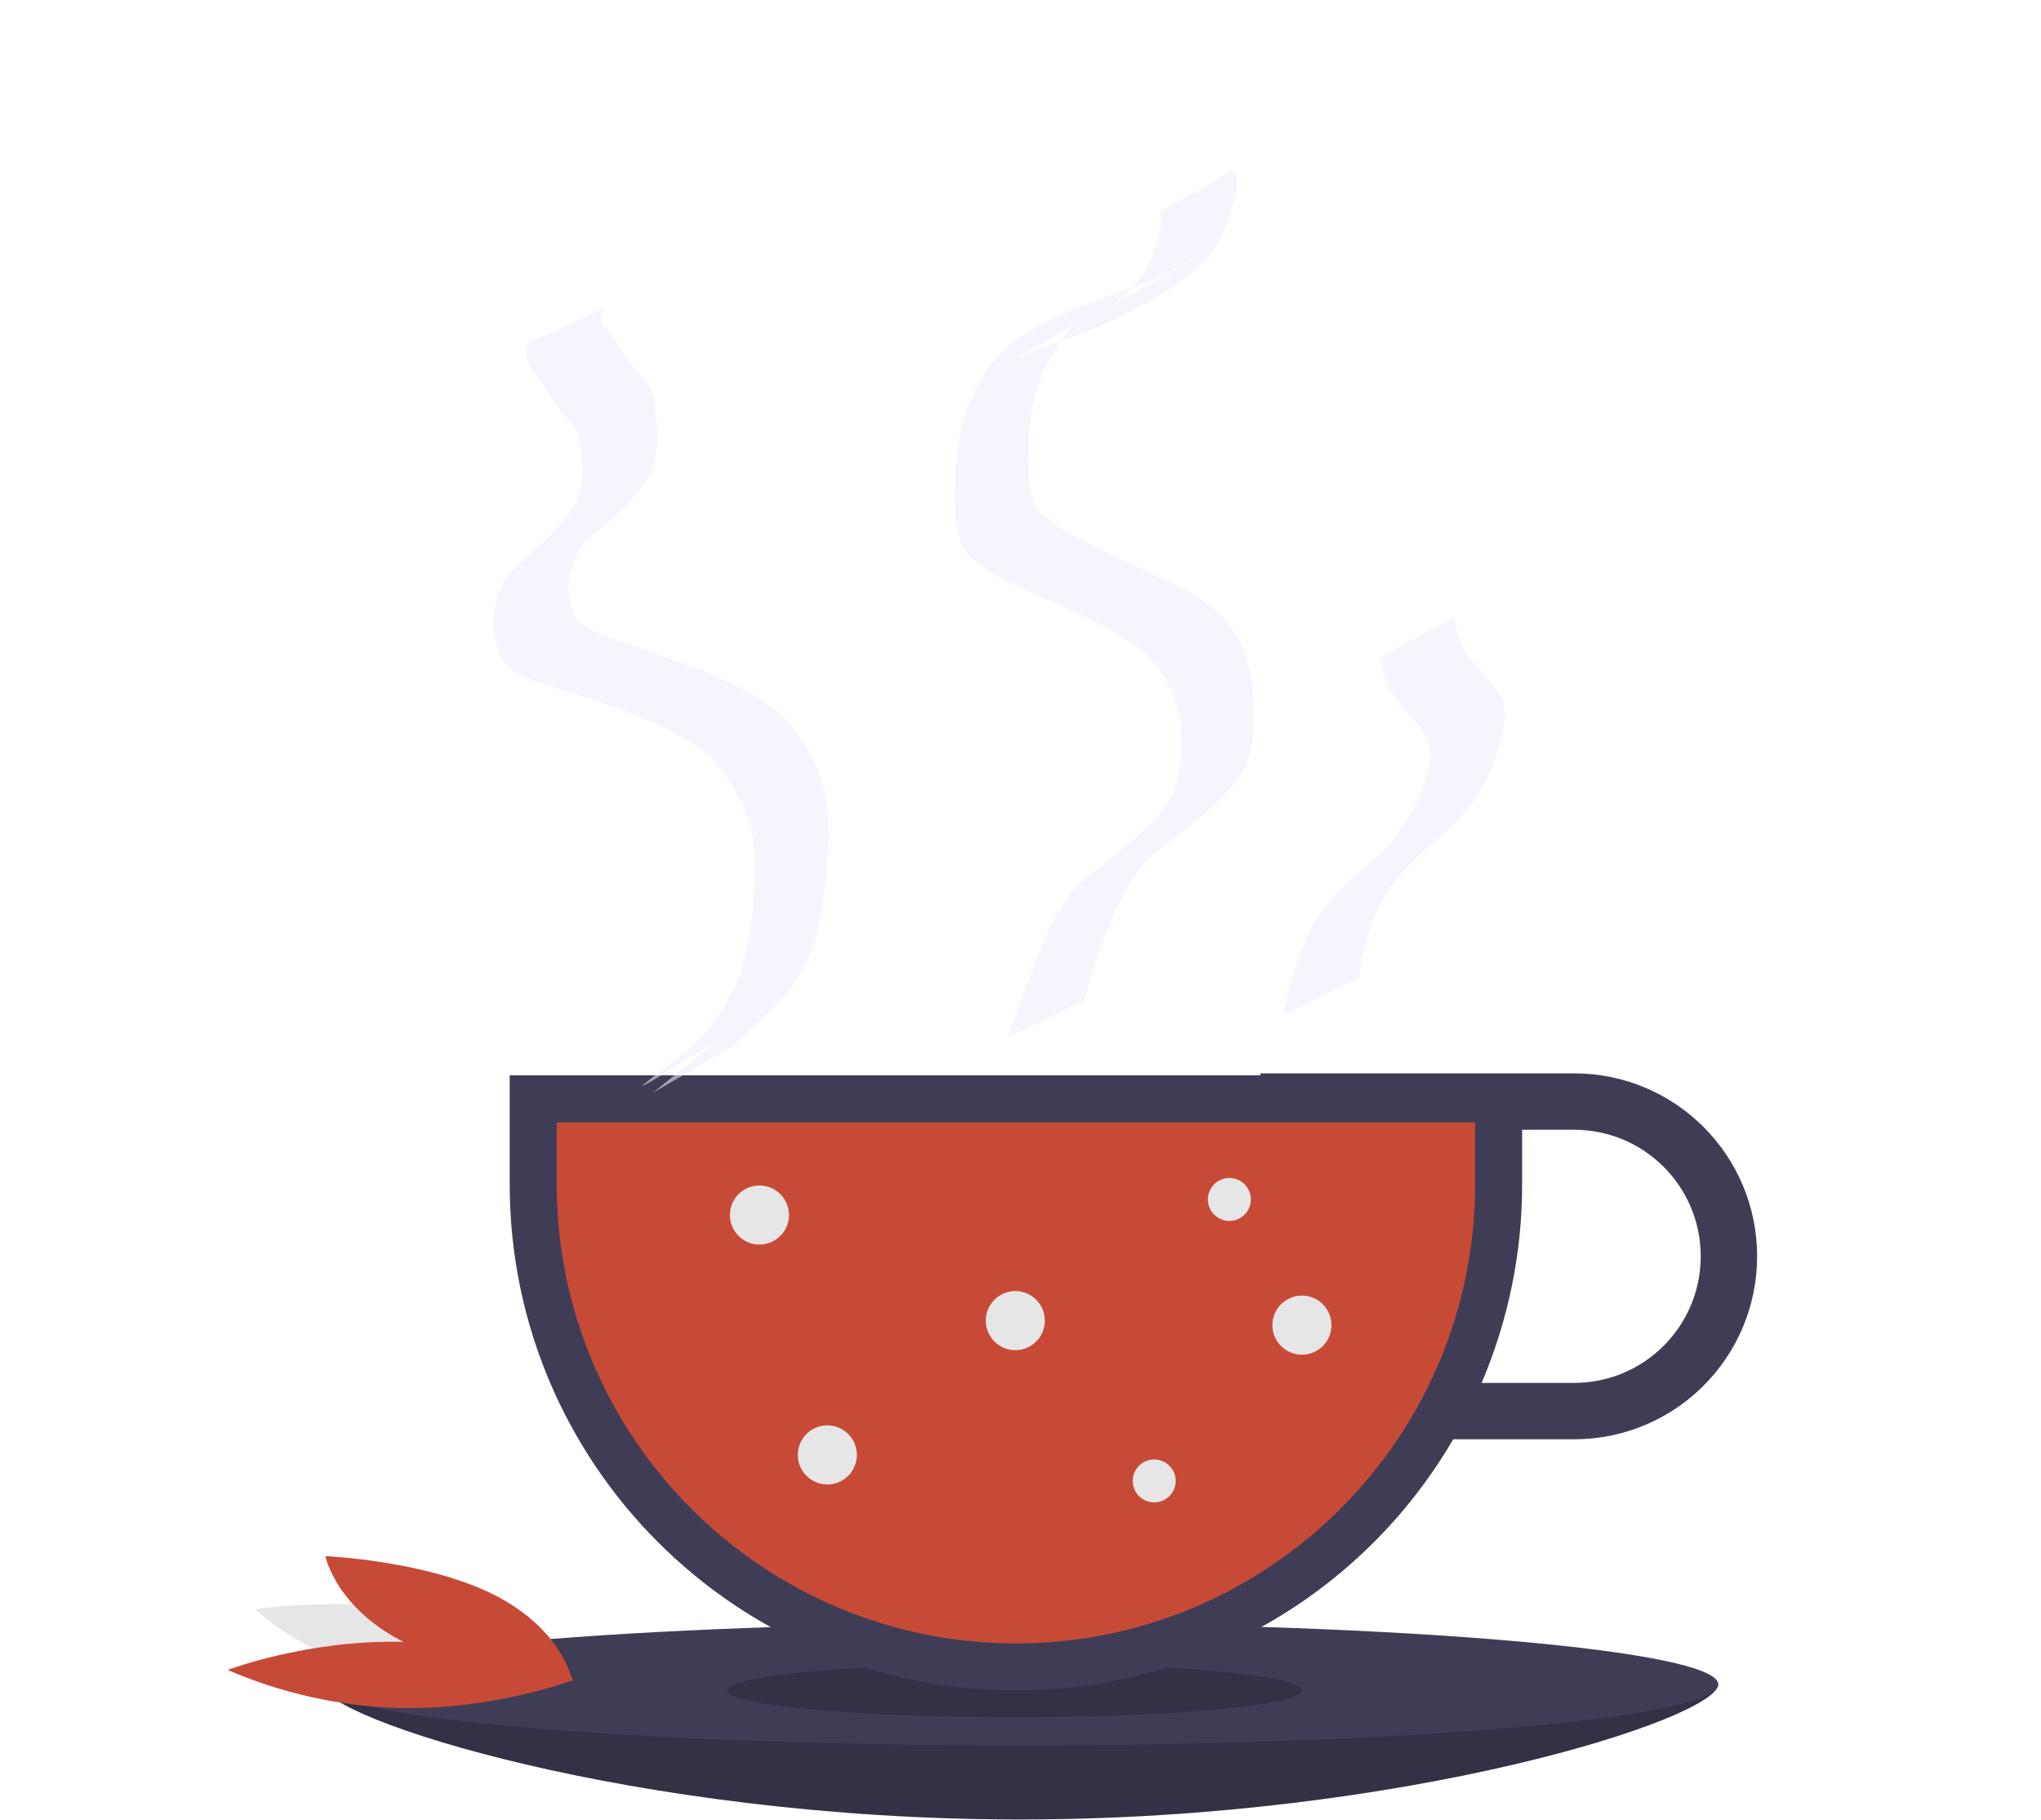
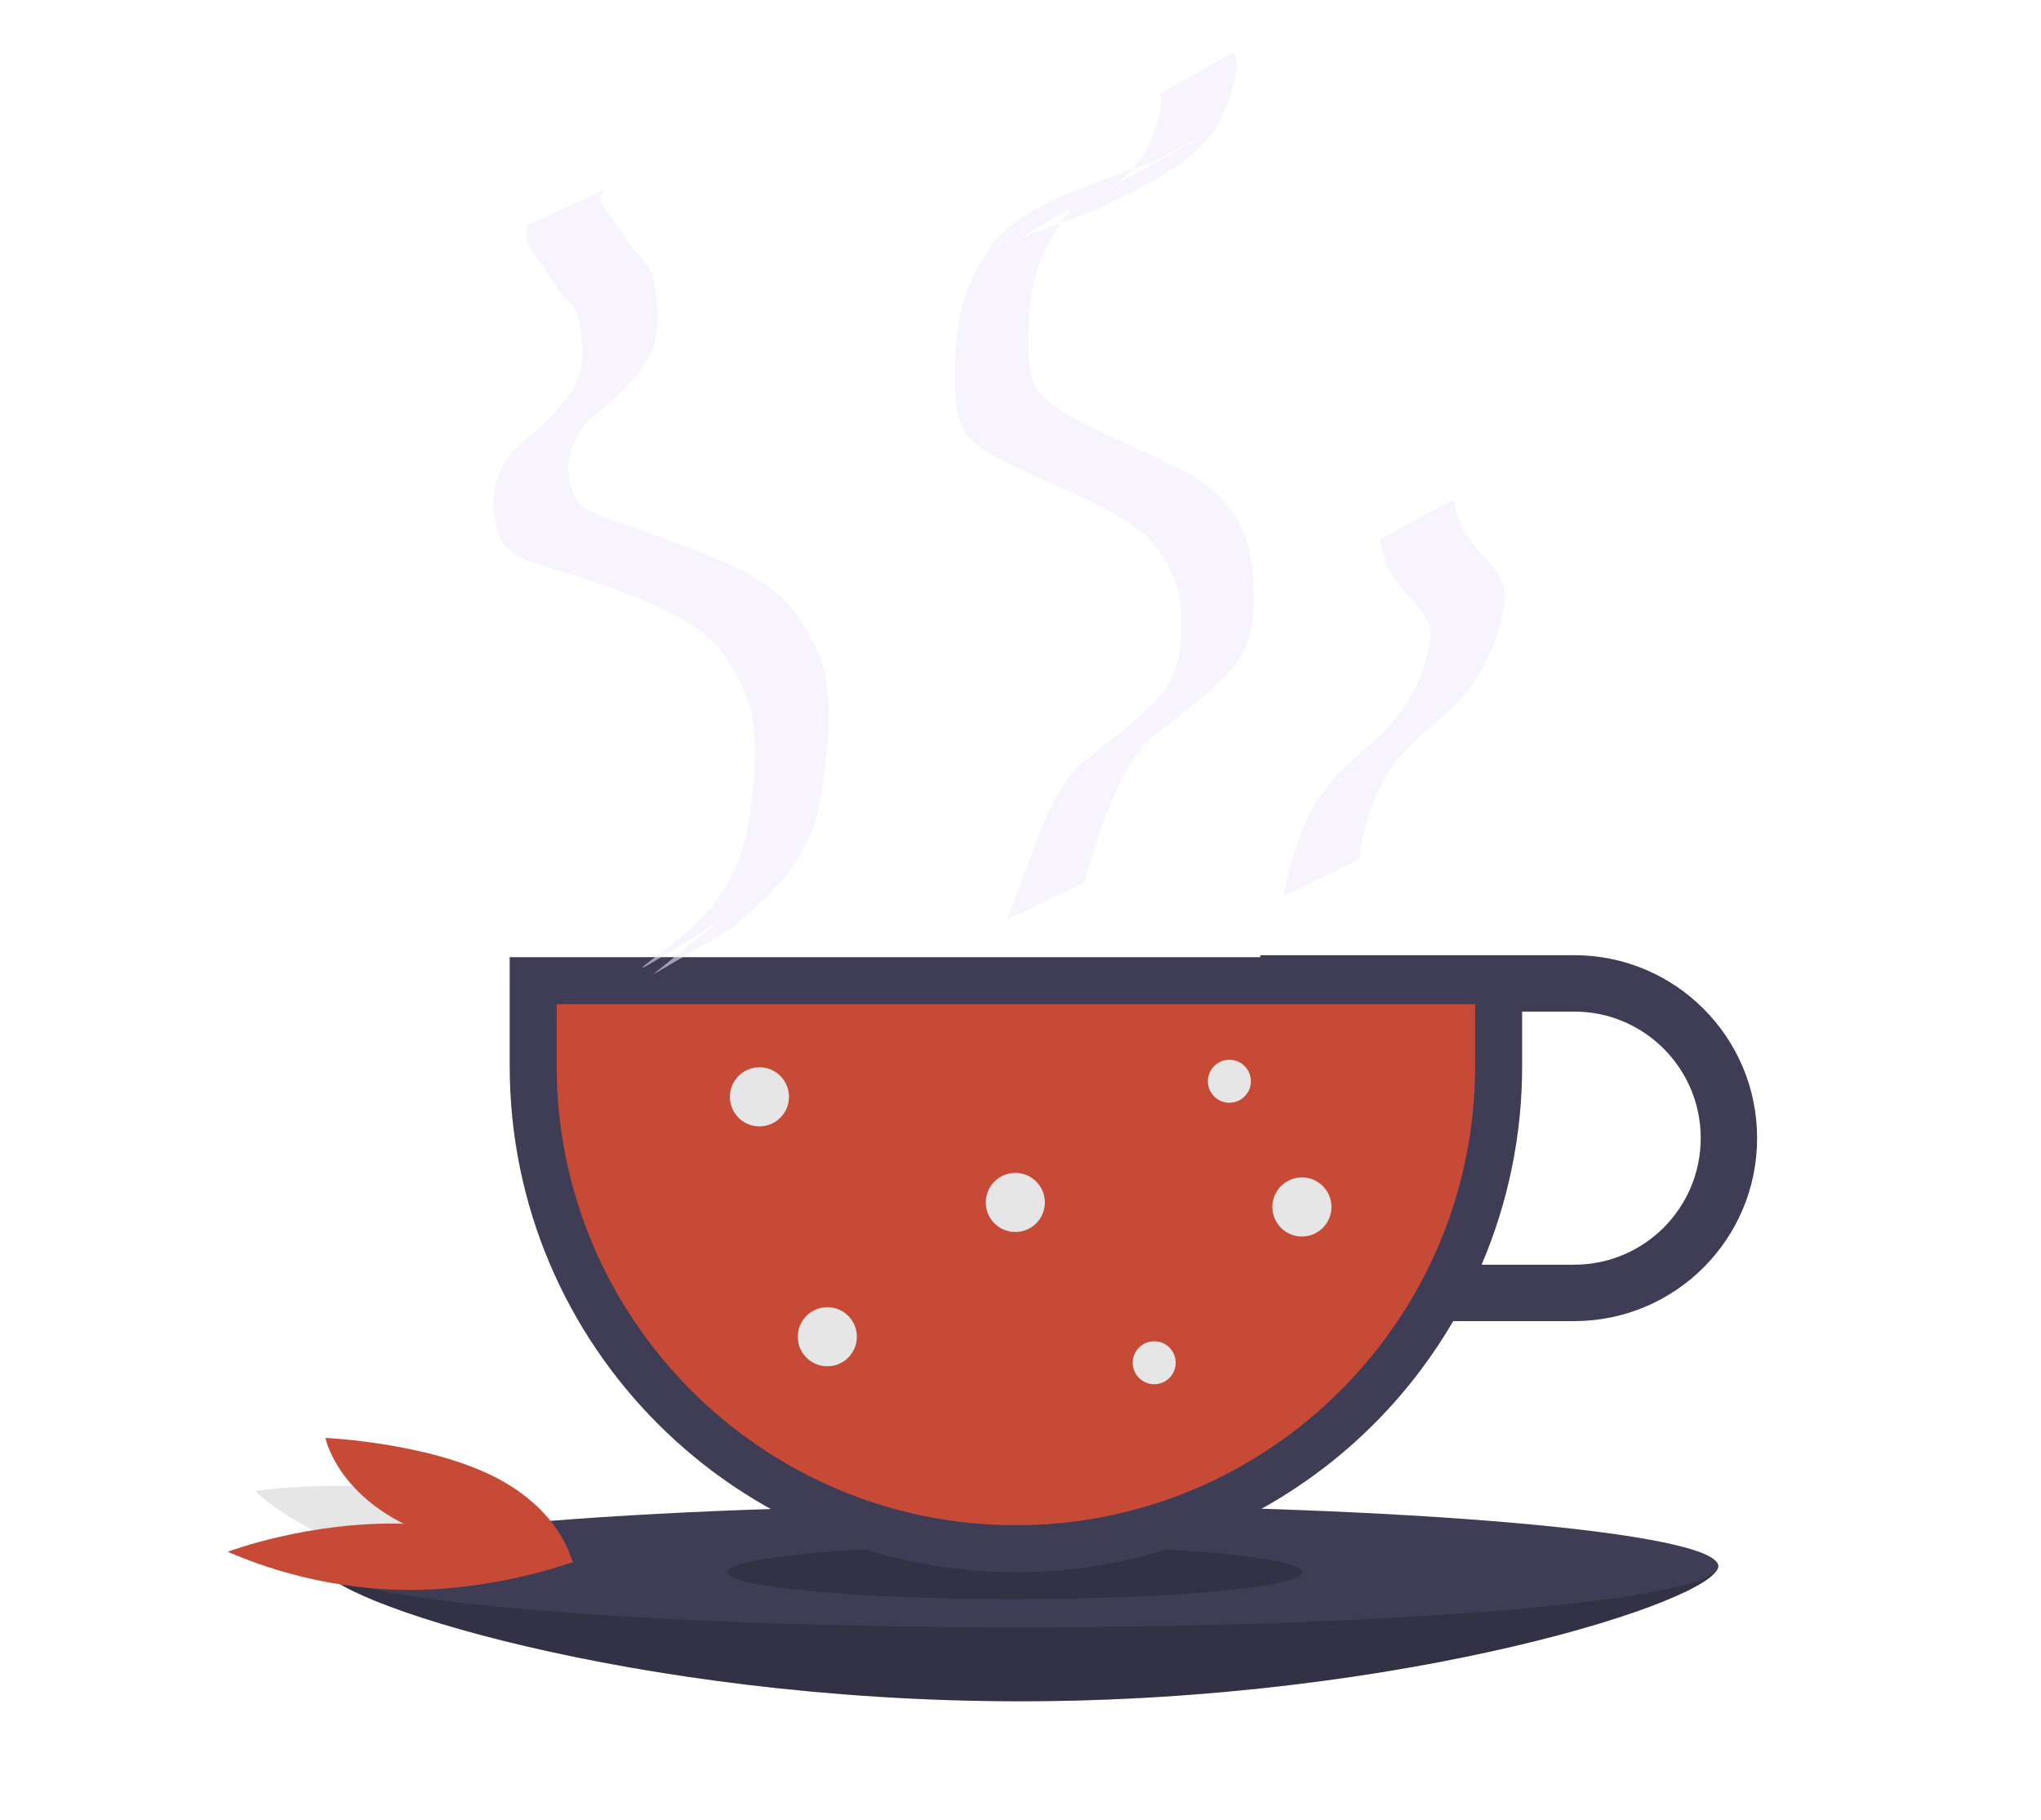
<svg xmlns="http://www.w3.org/2000/svg" id="a525f49c-389c-445f-ad2c-d5c197cff10c" data-name="Layer 1" width="760" height="677.414" viewBox="0 0 760 677.414" version="1.1">
  <defs id="defs63" />
-   <path d="M859.791,738.385c0,12.573-116.406,50.323-260,50.323s-260-37.75-260-50.323,116.406,4.793,260,4.793S859.791,725.812,859.791,738.385Z" transform="translate(-220 -111.2928)" fill="#3f3d56" id="path8" />
-   <path d="M859.791,738.385c0,12.573-116.406,50.323-260,50.323s-260-37.75-260-50.323,116.406,4.793,260,4.793S859.791,725.812,859.791,738.385Z" transform="translate(-220 -111.2928)" opacity="0.2" id="path10" />
-   <ellipse cx="379.791" cy="627.092" rx="260" ry="22.765" fill="#3f3d56" id="ellipse12" />
-   <ellipse cx="377.791" cy="629.371" rx="107" ry="10" opacity="0.2" id="ellipse14" />
-   <path d="M806.171,510.923H689.291v.74h-279.5v40.5c0,104.106,84.394,188.5,188.5,188.5h0a188.408,188.408,0,0,0,162.832-93.5h45.047a68.12,68.12,0,1,0,0-136.24Zm0,115.24H771.703a187.88,187.88,0,0,0,15.088-74V531.923h19.38a47.12,47.12,0,1,1,0,94.24Z" transform="translate(-220 -111.2928)" fill="#3f3d56" id="path16" />
-   <path d="m 207.291,417.871 v 23 c 0,94.3 76.71,171 171,171 94.29,0 171,-76.7 171,-171 v -23 z" fill="#6c63ff" id="path18" style="fill:#c74a37;fill-opacity:1" />
-   <circle cx="282.791" cy="452.371" r="11" fill="#e6e6e6" id="circle26" />
-   <circle cx="484.791" cy="493.371" r="11" fill="#e6e6e6" id="circle28" />
-   <circle cx="429.791" cy="551.371" r="8" fill="#e6e6e6" id="circle30" />
-   <path d="M364.61,734.898c32.668,7.288,68.72,1.903,68.72,1.903s-16.913-17.2-49.581-24.488-68.72-1.903-68.72-1.903S331.942,727.61,364.61,734.898Z" transform="translate(-220 -111.2928)" fill="#e6e6e6" id="path32" />
-   <path d="M367.832,747.187c35.566,1.026,65.746-10.436,65.746-10.436a173.123,173.123,0,0,0-63.051-14.152c-35.566-1.026-65.746,10.436-65.746,10.436A173.123,173.123,0,0,0,367.832,747.187Z" transform="translate(-220 -111.2928)" fill="#6c63ff" id="path34" style="fill:#c74a37;fill-opacity:1" />
-   <path d="M370.358,722.641c25.408,12.81,62.827,14.411,62.827,14.411s-3.776-19.167-29.185-31.977-62.827-14.411-62.827-14.411S344.95,709.831,370.358,722.641Z" transform="translate(-220 -111.2928)" fill="#6c63ff" id="path36" style="fill:#c74a37;fill-opacity:1" />
-   <circle cx="378.071" cy="491.689" r="11" fill="#e6e6e6" id="circle28-3" />
-   <circle cx="308.071" cy="541.689" r="11" fill="#e6e6e6" id="circle28-3-6" />
-   <circle cx="457.777" cy="446.572" fill="#e6e6e6" id="circle30-7" r="8" />
-   <path style="fill:#f2ebfb;fill-opacity:0.57;fill-rule:evenodd;stroke-width:10.001;stroke-linejoin:round;stop-color:#000000" id="path935" d="m 243.086,406.853 c 9.645,-5.66 19.387,-11.158 28.935,-16.98 2.258,-1.377 3.958,-3.509 5.975,-5.218 4.138,-3.507 7.898,-6.834 11.52,-10.892 6.133,-6.602 10.565,-14.48 13.886,-22.808 2.567,-9.24 3.63,-18.815 4.508,-28.339 1.086,-9.285 0.896,-18.433 -0.67,-27.624 -1.783,-8.002 -5.907,-15.317 -10.549,-21.995 -7.1,-10.468 -18.588,-15.958 -29.792,-20.966 -13.025,-5.566 -26.495,-9.995 -39.869,-14.631 -4.328,-1.93 -9.935,-3.384 -12.636,-7.632 -1.991,-3.569 -2.427,-7.668 -2.751,-11.669 0.087,-4.394 1.618,-8.169 3.372,-12.091 1.883,-3.93 5.4,-6.169 8.402,-9.101 4.151,-3.169 7.976,-6.709 11.457,-10.593 2.832,-3.444 5.517,-6.67 7.463,-10.729 2.062,-4.597 2.483,-9.542 2.714,-14.5 -0.652,-4.725 -0.848,-9.583 -1.983,-14.223 -0.962,-4.226 -4.602,-6.937 -7.252,-10.131 -3.019,-3.906 -5.445,-8.2 -8.515,-12.077 -2.877,-3.922 -4.9,-5.539 -2.155,-10.041 0,0 -28.687,13.229 -28.687,13.229 v 0 c -1.549,5.527 0.441,8.635 3.896,12.906 3.1,3.881 5.38,8.251 8.376,12.204 2.311,2.88 5.619,5.217 6.508,8.933 1.04,4.331 1.454,8.862 1.709,13.297 -0.366,4.601 -1.047,9.183 -3.326,13.28 -2.226,3.634 -5.104,6.751 -7.827,10.016 -3.581,3.689 -7.512,6.989 -11.424,10.317 -3.404,2.951 -6.315,6.089 -7.996,10.358 -1.815,4.319 -2.901,8.805 -2.705,13.53 0.481,4.507 1.239,9.026 3.353,13.095 3.357,5.016 9.235,6.917 14.728,8.812 13.628,4.056 27.222,8.324 40.31,13.923 10.578,4.837 21.322,10.211 27.985,20.163 4.386,6.338 8.154,13.303 9.805,20.89 1.676,8.865 1.559,17.738 0.615,26.707 -0.918,9.332 -2.114,18.765 -5.243,27.649 -3.529,7.883 -7.778,15.404 -13.883,21.616 -4.333,4.384 -3.194,3.436 -7.864,7.36 -9.79,8.226 -32.885,23.697 14.44,-6.039 0,0 -24.827,19.993 -24.827,19.993 z" />
-   <path style="fill:#f2ebfb;fill-opacity:0.57;fill-rule:evenodd;stroke-width:10.001;stroke-linejoin:round;stop-color:#000000" id="path937" d="m 403.745,372.596 c 3.147,-12.158 7.368,-24.021 12.436,-35.504 3.475,-6.373 6.841,-12.902 12.134,-17.994 2.383,-2.292 4.506,-3.73 7.164,-5.702 8.473,-6.473 17,-13.27 24.05,-21.301 7.994,-10.239 7.682,-21.278 7.088,-33.588 -0.663,-9.455 -3.308,-18.878 -9.406,-26.341 -1.192,-1.459 -2.584,-2.741 -3.876,-4.112 -6.991,-6.724 -15.92,-10.529 -24.579,-14.564 -10.793,-5.03 -4.887,-2.299 -15.676,-7.255 -9.353,-4.69 -19.763,-8.727 -26.787,-16.804 -3.961,-7.372 -3.6,-16.471 -3.249,-24.619 0.263,-9.041 1.665,-17.789 5.355,-26.062 2.493,-5.566 5.746,-10.806 9.288,-15.766 0.658,-0.682 1.222,-1.468 1.973,-2.045 0.836,-0.642 3.646,-2.117 2.74,-1.578 -7.814,4.646 -15.743,9.101 -23.465,13.899 -1.109,0.689 2.389,-1.053 3.595,-1.553 2.524,-1.047 4.575,-1.802 7.118,-2.766 6.578,-2.563 13.34,-4.65 19.829,-7.43 15.861,-8.021 33.638,-15.295 43.76,-30.488 3.291,-6.19 5.73,-12.674 7.095,-19.542 0.758,-2.939 0.352,-5.449 -0.909,-8.129 0,0 -27.63,15.661 -27.63,15.661 v 0 c 0.967,1.992 0.723,4.02 0.272,6.158 -1.362,6.436 -3.702,12.605 -7.28,18.159 -2.487,3.111 -5.042,5.86 -8.209,8.308 -1.025,0.792 -4.308,2.869 -3.173,2.245 51.694,-28.43 27.924,-15.772 20.392,-11.774 -6.193,3.376 -13.179,4.948 -19.671,7.686 -16.182,5.879 -34.137,12.164 -45.189,25.733 -3.353,5.148 -6.527,10.458 -8.694,16.23 -3.17,8.662 -4.37,17.647 -4.534,26.861 -0.245,8.848 -0.759,19.116 3.906,26.948 7.63,8.399 18.789,12.234 28.797,17.021 13.377,6.094 27.535,11.702 38.808,21.331 7.63,8.395 12.135,16.8 12.488,28.437 0.402,11.909 -0.164,22.105 -8.337,31.535 -7.47,7.7 -15.856,14.501 -24.442,20.919 -3.063,2.502 -4.381,3.368 -6.981,6.287 -4.833,5.425 -7.889,12.08 -11.048,18.542 -4.939,12.127 -9.115,24.536 -13.93,36.712 0,0 28.776,-13.757 28.776,-13.757 z" />
-   <path style="fill:#f2ebfb;fill-opacity:0.57;fill-rule:evenodd;stroke-width:10.001;stroke-linejoin:round;stop-color:#000000" id="path939" d="m 506.271,363.827 c 0.762,-10.935 4.588,-21.182 9.674,-30.778 5.829,-9.387 14.42,-16.444 22.75,-23.501 9.601,-8.839 15.096,-17.821 19.08,-30.15 1.236,-5.514 3.643,-11.801 2.01,-17.54 -0.624,-2.194 -1.922,-3.857 -3.146,-5.722 -3.645,-4.796 -8.165,-8.776 -11.21,-14.012 -2.507,-3.649 -3.008,-8.069 -4.118,-12.239 0,0 -27.611,15.017 -27.611,15.017 v 0 c 1.262,4.412 1.894,9.13 4.523,13.009 3.243,5.147 7.674,9.229 11.404,14.002 0.817,1.287 2.051,2.983 2.472,4.52 1.425,5.202 -0.602,10.882 -1.838,15.851 -4.298,11.672 -10.304,20.59 -19.839,28.71 -8.416,7.194 -16.79,14.631 -22.103,24.534 -4.976,10.254 -8.538,21.071 -10.324,32.356 0,0 28.276,-14.058 28.276,-14.058 z" />
+   <path d="m 639.791,583.092 c 0,12.573 -116.406,50.323 -260,50.323 -143.594,0 -260,-37.75 -260,-50.323 0,-12.573 116.406,4.793 260,4.793 143.594,0 260,-17.365 260,-4.793 z" fill="#3f3d56" id="path8" />
+   <path d="m 639.791,583.092 c 0,12.573 -116.406,50.323 -260,50.323 -143.594,0 -260,-37.75 -260,-50.323 0,-12.573 116.406,4.793 260,4.793 143.594,0 260,-17.365 260,-4.793 z" opacity="0.2" id="path10" />
+   <ellipse cx="379.791" cy="583.092" rx="260" ry="22.765" fill="#3f3d56" id="ellipse12" />
+   <ellipse cx="377.791" cy="585.371" rx="107" ry="10" opacity="0.2" id="ellipse14" />
+   <path d="M 586.171,355.63 H 469.291 v 0.74 h -279.5 v 40.5 c 0,104.106 84.394,188.5 188.5,188.5 h 3.6e-4 a 188.408,188.408 0 0 0 162.832,-93.5 h 45.047 a 68.12,68.12 0 1 0 0,-136.24 z m 0,115.24 h -34.467 a 187.88,187.88 0 0 0 15.088,-74 v -20.24 h 19.38 a 47.12,47.12 0 1 1 0,94.24 z" fill="#3f3d56" id="path16" />
+   <path d="m 207.291,373.871 v 23 c 0,94.3 76.71,171 171,171 94.29,0 171,-76.7 171,-171 v -23 z" fill="#6c63ff" id="path18" style="fill:#c74a37;fill-opacity:1" />
+   <circle cx="282.791" cy="408.371" r="11" fill="#e6e6e6" id="circle26" />
+   <circle cx="484.791" cy="449.371" r="11" fill="#e6e6e6" id="circle28" />
+   <circle cx="429.791" cy="507.371" r="8" fill="#e6e6e6" id="circle30" />
+   <path d="m 144.61,579.605 c 32.668,7.288 68.72,1.903 68.72,1.903 0,0 -16.913,-17.2 -49.581,-24.488 -32.668,-7.288 -68.72,-1.903 -68.72,-1.903 0,0 16.913,17.2 49.581,24.488 z" fill="#e6e6e6" id="path32" />
+   <path d="m 147.832,591.895 c 35.566,1.026 65.746,-10.436 65.746,-10.436 A 173.123,173.123 0 0 0 150.527,567.306 c -35.566,-1.026 -65.746,10.436 -65.746,10.436 a 173.123,173.123 0 0 0 63.051,14.152 z" fill="#6c63ff" id="path34" style="fill:#c74a37;fill-opacity:1" />
+   <path d="m 150.358,567.348 c 25.408,12.81 62.827,14.411 62.827,14.411 0,0 -3.776,-19.167 -29.185,-31.977 -25.408,-12.81 -62.827,-14.411 -62.827,-14.411 0,0 3.776,19.167 29.185,31.977 z" fill="#6c63ff" id="path36" style="fill:#c74a37;fill-opacity:1" />
+   <circle cx="378.071" cy="447.689" r="11" fill="#e6e6e6" id="circle28-3" />
+   <circle cx="308.071" cy="497.689" r="11" fill="#e6e6e6" id="circle28-3-6" />
+   <circle cx="457.777" cy="402.572" fill="#e6e6e6" id="circle30-7" r="8" />
+   <path style="fill:#f2ebfb;fill-opacity:0.57;fill-rule:evenodd;stroke-width:10.001;stroke-linejoin:round;stop-color:#000000" id="path935" d="m 243.086,362.853 c 9.645,-5.66 19.387,-11.158 28.935,-16.98 2.258,-1.377 3.958,-3.509 5.975,-5.218 4.138,-3.507 7.898,-6.834 11.52,-10.892 6.133,-6.602 10.565,-14.48 13.886,-22.808 2.567,-9.24 3.63,-18.815 4.508,-28.339 1.086,-9.285 0.896,-18.433 -0.67,-27.624 -1.783,-8.002 -5.907,-15.317 -10.549,-21.995 -7.1,-10.468 -18.588,-15.958 -29.792,-20.966 -13.025,-5.566 -26.495,-9.995 -39.869,-14.631 -4.328,-1.93 -9.935,-3.384 -12.636,-7.632 -1.991,-3.569 -2.427,-7.668 -2.751,-11.669 0.087,-4.394 1.618,-8.169 3.372,-12.091 1.883,-3.93 5.4,-6.169 8.402,-9.101 4.151,-3.169 7.976,-6.709 11.457,-10.593 2.832,-3.444 5.517,-6.67 7.463,-10.729 2.062,-4.597 2.483,-9.542 2.714,-14.5 -0.652,-4.725 -0.848,-9.583 -1.983,-14.223 -0.962,-4.226 -4.602,-6.937 -7.252,-10.131 -3.019,-3.906 -5.445,-8.2 -8.515,-12.077 -2.877,-3.922 -4.9,-5.539 -2.155,-10.041 0,0 -28.687,13.229 -28.687,13.229 v 0 c -1.549,5.527 0.441,8.635 3.896,12.906 3.1,3.881 5.38,8.251 8.376,12.204 2.311,2.88 5.619,5.217 6.508,8.933 1.04,4.331 1.454,8.862 1.709,13.297 -0.366,4.601 -1.047,9.183 -3.326,13.28 -2.226,3.634 -5.104,6.751 -7.827,10.016 -3.581,3.689 -7.512,6.989 -11.424,10.317 -3.404,2.951 -6.315,6.089 -7.996,10.358 -1.815,4.319 -2.901,8.805 -2.705,13.53 0.481,4.507 1.239,9.026 3.353,13.095 3.357,5.016 9.235,6.917 14.728,8.812 13.628,4.056 27.222,8.324 40.31,13.923 10.578,4.837 21.322,10.211 27.985,20.163 4.386,6.338 8.154,13.303 9.805,20.89 1.676,8.865 1.559,17.738 0.615,26.707 -0.918,9.332 -2.114,18.765 -5.243,27.649 -3.529,7.883 -7.778,15.404 -13.883,21.616 -4.333,4.384 -3.194,3.436 -7.864,7.36 -9.79,8.226 -32.885,23.697 14.44,-6.039 0,0 -24.827,19.993 -24.827,19.993 z" />
+   <path style="fill:#f2ebfb;fill-opacity:0.57;fill-rule:evenodd;stroke-width:10.001;stroke-linejoin:round;stop-color:#000000" id="path937" d="m 403.745,328.596 c 3.147,-12.158 7.368,-24.021 12.436,-35.504 3.475,-6.373 6.841,-12.902 12.134,-17.994 2.383,-2.292 4.506,-3.73 7.164,-5.702 8.473,-6.473 17,-13.27 24.05,-21.301 7.994,-10.239 7.682,-21.278 7.088,-33.588 -0.663,-9.455 -3.308,-18.878 -9.406,-26.341 -1.192,-1.459 -2.584,-2.741 -3.876,-4.112 -6.991,-6.724 -15.92,-10.529 -24.579,-14.564 -10.793,-5.03 -4.887,-2.299 -15.676,-7.255 -9.353,-4.69 -19.763,-8.727 -26.787,-16.804 -3.961,-7.372 -3.6,-16.471 -3.249,-24.619 0.263,-9.041 1.665,-17.789 5.355,-26.062 2.493,-5.566 5.746,-10.806 9.288,-15.766 0.658,-0.682 1.222,-1.468 1.973,-2.045 0.836,-0.642 3.646,-2.117 2.74,-1.578 -7.814,4.646 -15.743,9.101 -23.465,13.899 -1.109,0.689 2.389,-1.053 3.595,-1.553 2.524,-1.047 4.575,-1.802 7.118,-2.766 6.578,-2.563 13.34,-4.65 19.829,-7.43 15.861,-8.021 33.638,-15.295 43.76,-30.488 3.291,-6.19 5.73,-12.674 7.095,-19.542 0.758,-2.939 0.352,-5.449 -0.909,-8.129 0,0 -27.63,15.661 -27.63,15.661 v 0 c 0.967,1.992 0.723,4.02 0.272,6.158 -1.362,6.436 -3.702,12.605 -7.28,18.159 -2.487,3.111 -5.042,5.86 -8.209,8.308 -1.025,0.792 -4.308,2.869 -3.173,2.245 51.694,-28.43 27.924,-15.772 20.392,-11.774 -6.193,3.376 -13.179,4.948 -19.671,7.686 -16.182,5.879 -34.137,12.164 -45.189,25.733 -3.353,5.148 -6.527,10.458 -8.694,16.23 -3.17,8.662 -4.37,17.647 -4.534,26.861 -0.245,8.848 -0.759,19.116 3.906,26.948 7.63,8.399 18.789,12.234 28.797,17.021 13.377,6.094 27.535,11.702 38.808,21.331 7.63,8.395 12.135,16.8 12.488,28.437 0.402,11.909 -0.164,22.105 -8.337,31.535 -7.47,7.7 -15.856,14.501 -24.442,20.919 -3.063,2.502 -4.381,3.368 -6.981,6.287 -4.833,5.425 -7.889,12.08 -11.048,18.542 -4.939,12.127 -9.115,24.536 -13.93,36.712 0,0 28.776,-13.757 28.776,-13.757 z" />
+   <path style="fill:#f2ebfb;fill-opacity:0.57;fill-rule:evenodd;stroke-width:10.001;stroke-linejoin:round;stop-color:#000000" id="path939" d="m 506.271,319.827 c 0.762,-10.935 4.588,-21.182 9.674,-30.778 5.829,-9.387 14.42,-16.444 22.75,-23.501 9.601,-8.839 15.096,-17.821 19.08,-30.15 1.236,-5.514 3.643,-11.801 2.01,-17.54 -0.624,-2.194 -1.922,-3.857 -3.146,-5.722 -3.645,-4.796 -8.165,-8.776 -11.21,-14.012 -2.507,-3.649 -3.008,-8.069 -4.118,-12.239 0,0 -27.611,15.017 -27.611,15.017 v 0 c 1.262,4.412 1.894,9.13 4.523,13.009 3.243,5.147 7.674,9.229 11.404,14.002 0.817,1.287 2.051,2.983 2.472,4.52 1.425,5.202 -0.602,10.882 -1.838,15.851 -4.298,11.672 -10.304,20.59 -19.839,28.71 -8.416,7.194 -16.79,14.631 -22.103,24.534 -4.976,10.254 -8.538,21.071 -10.324,32.356 0,0 28.276,-14.058 28.276,-14.058 z" />
</svg>
